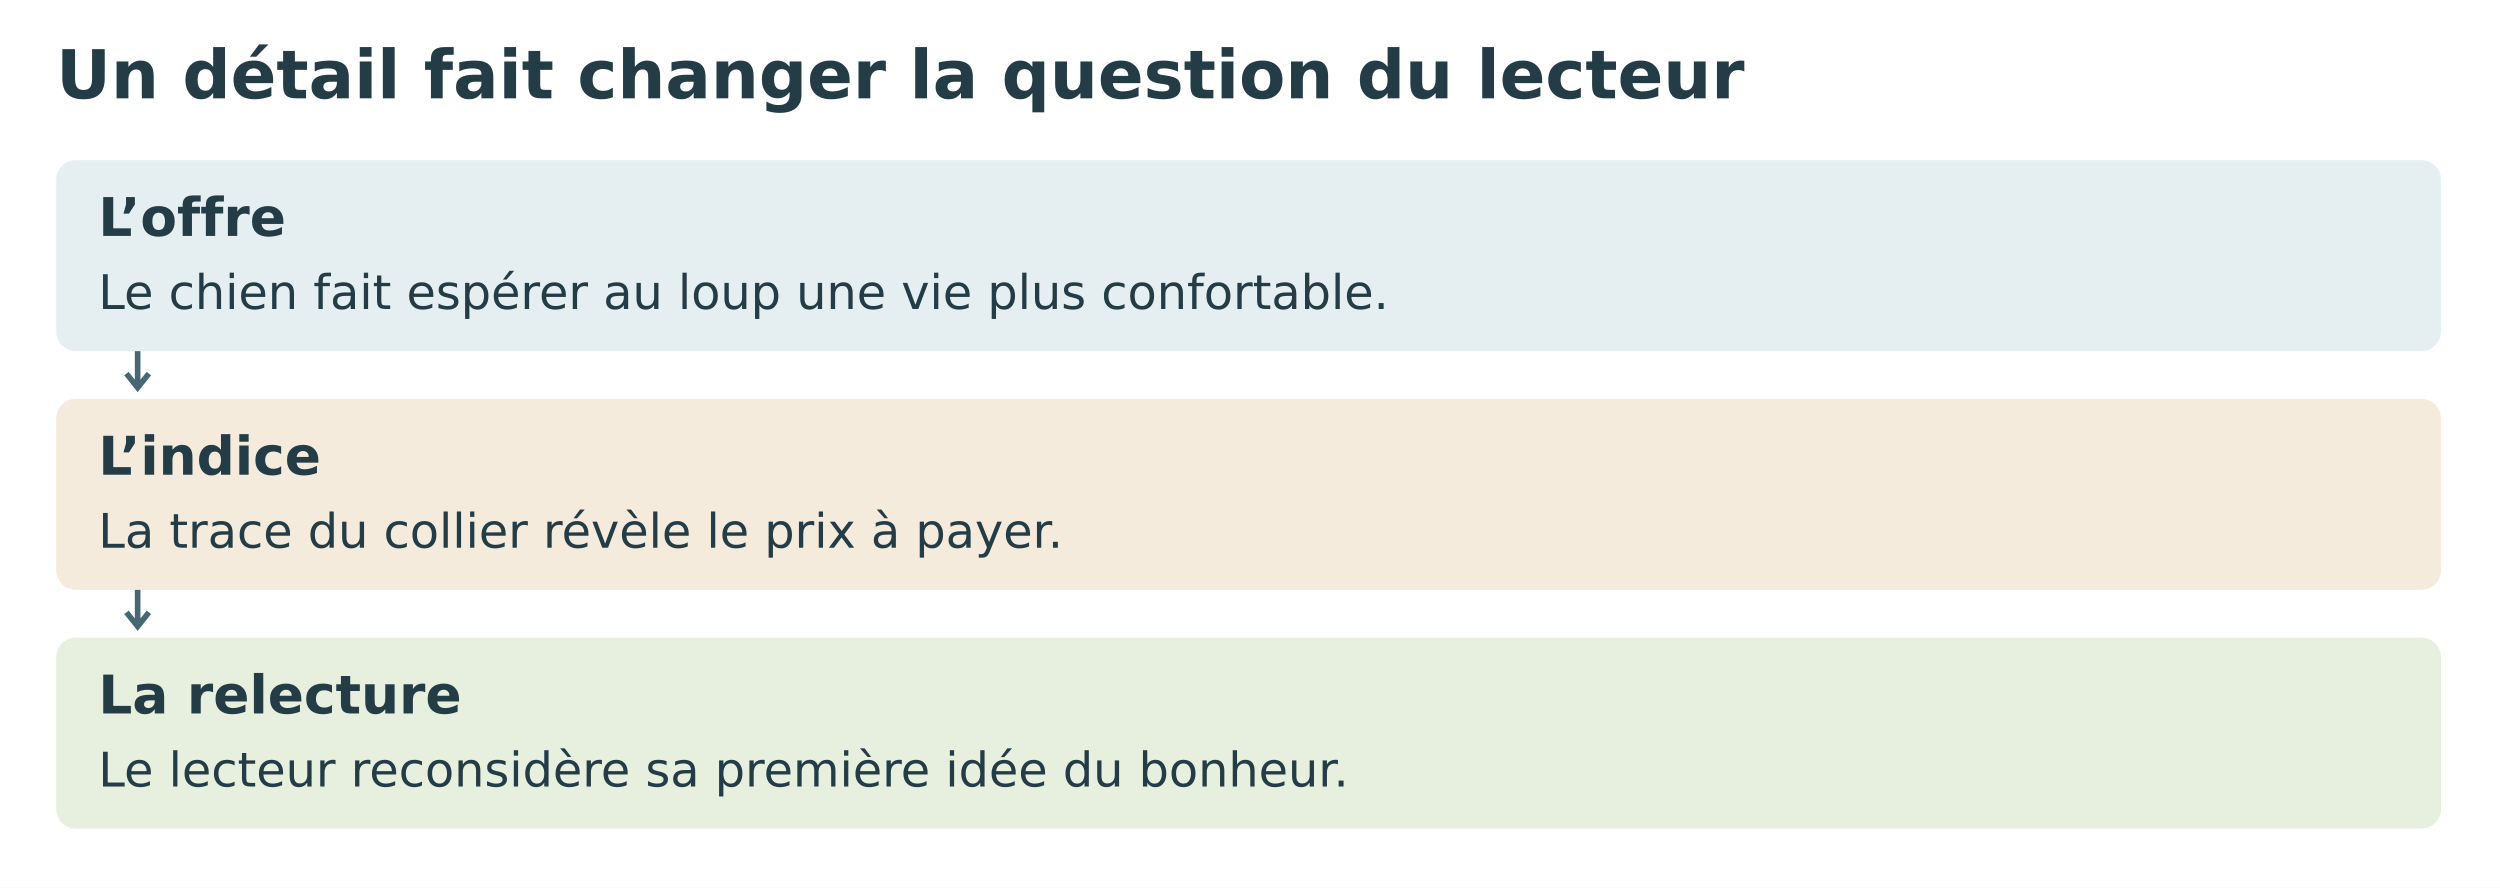
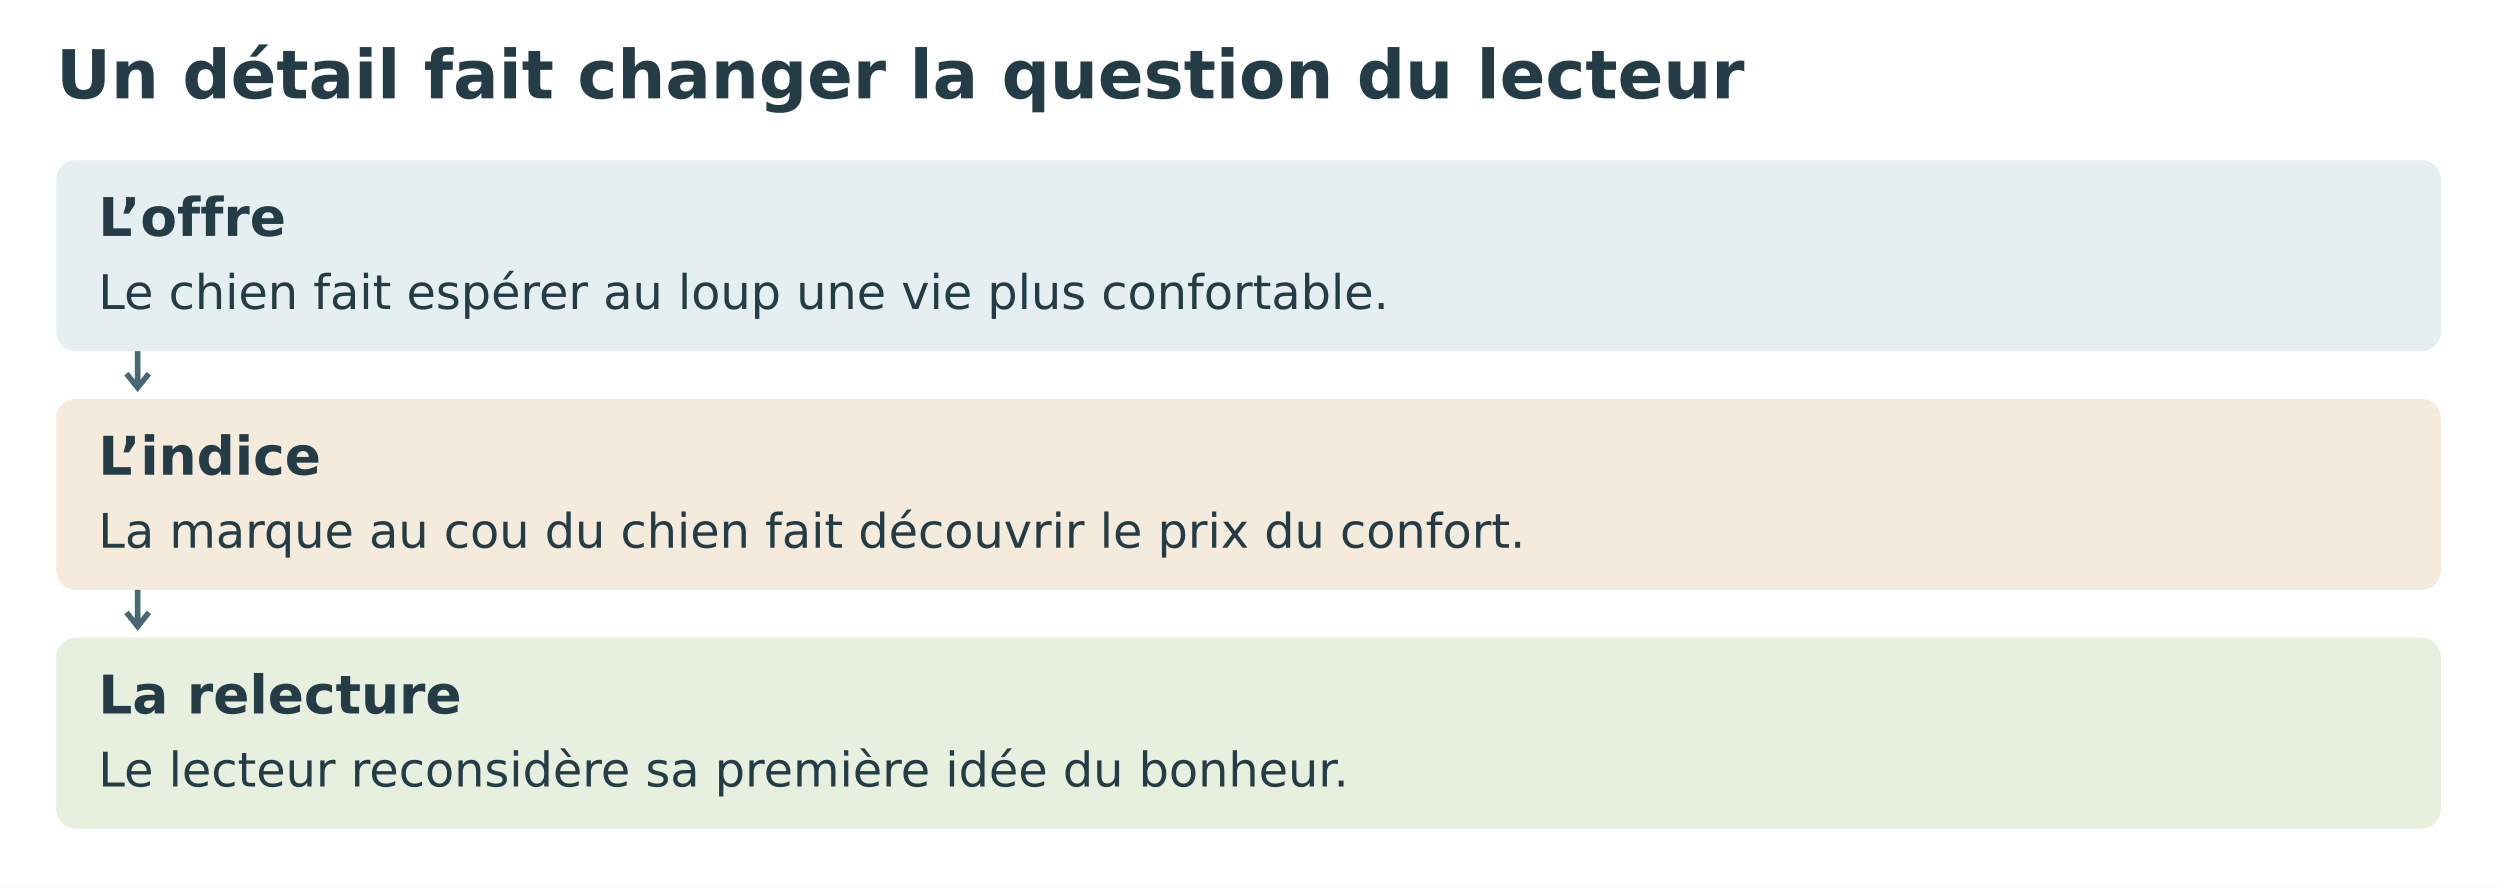
<svg xmlns="http://www.w3.org/2000/svg" viewBox="0 0 890 316" role="img" aria-labelledby="titre desc">
  <rect width="890" height="316" fill="white" />
  <g font-family="DejaVu Sans, sans-serif">
    <text x="20" y="35" font-size="24" font-weight="bold" fill="#243c46">Un détail fait changer la question du lecteur</text>
    <rect x="20" y="57" width="849" height="68" rx="7" fill="#e5eff1" />
    <text x="35" y="84" font-size="19" font-weight="bold" fill="#243c46">L’offre</text>
    <text x="35" y="110" font-size="17" font-weight="normal" fill="#243c46">Le chien fait espérer au loup une vie plus confortable.</text>
    <path d="M49 125 v13 m-4 -5 4 5 4 -5" fill="none" stroke="#476772" stroke-width="2" />
    <rect x="20" y="142" width="849" height="68" rx="7" fill="#f4ebdd" />
    <text x="35" y="169" font-size="19" font-weight="bold" fill="#243c46">L’indice</text>
-     <text x="35" y="195" font-size="17" font-weight="normal" fill="#243c46">La trace du collier révèle le prix à payer.</text>
+     <text x="35" y="195" font-size="17" font-weight="normal" fill="#243c46">La marque au cou du chien fait découvrir le prix du confort.</text>
    <path d="M49 210 v13 m-4 -5 4 5 4 -5" fill="none" stroke="#476772" stroke-width="2" />
    <rect x="20" y="227" width="849" height="68" rx="7" fill="#e7efdf" />
    <text x="35" y="254" font-size="19" font-weight="bold" fill="#243c46">La relecture</text>
    <text x="35" y="280" font-size="17" font-weight="normal" fill="#243c46">Le lecteur reconsidère sa première idée du bonheur.</text>
  </g>
</svg>
